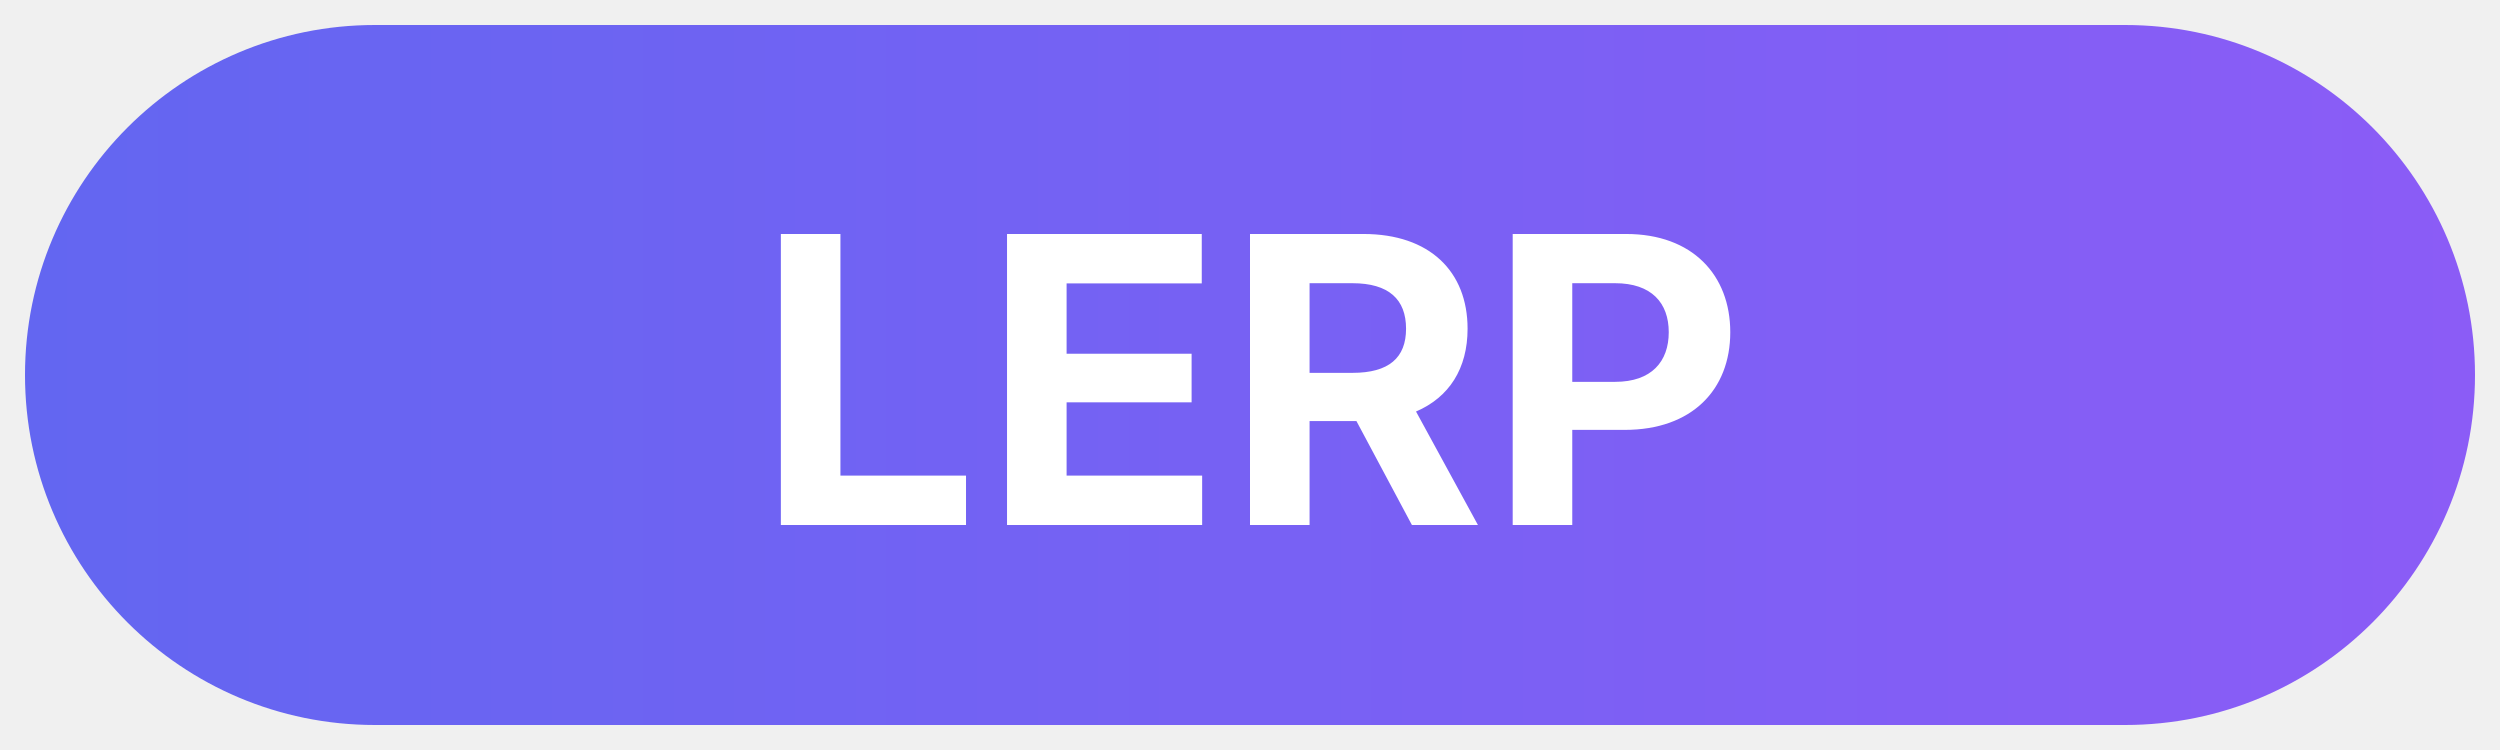
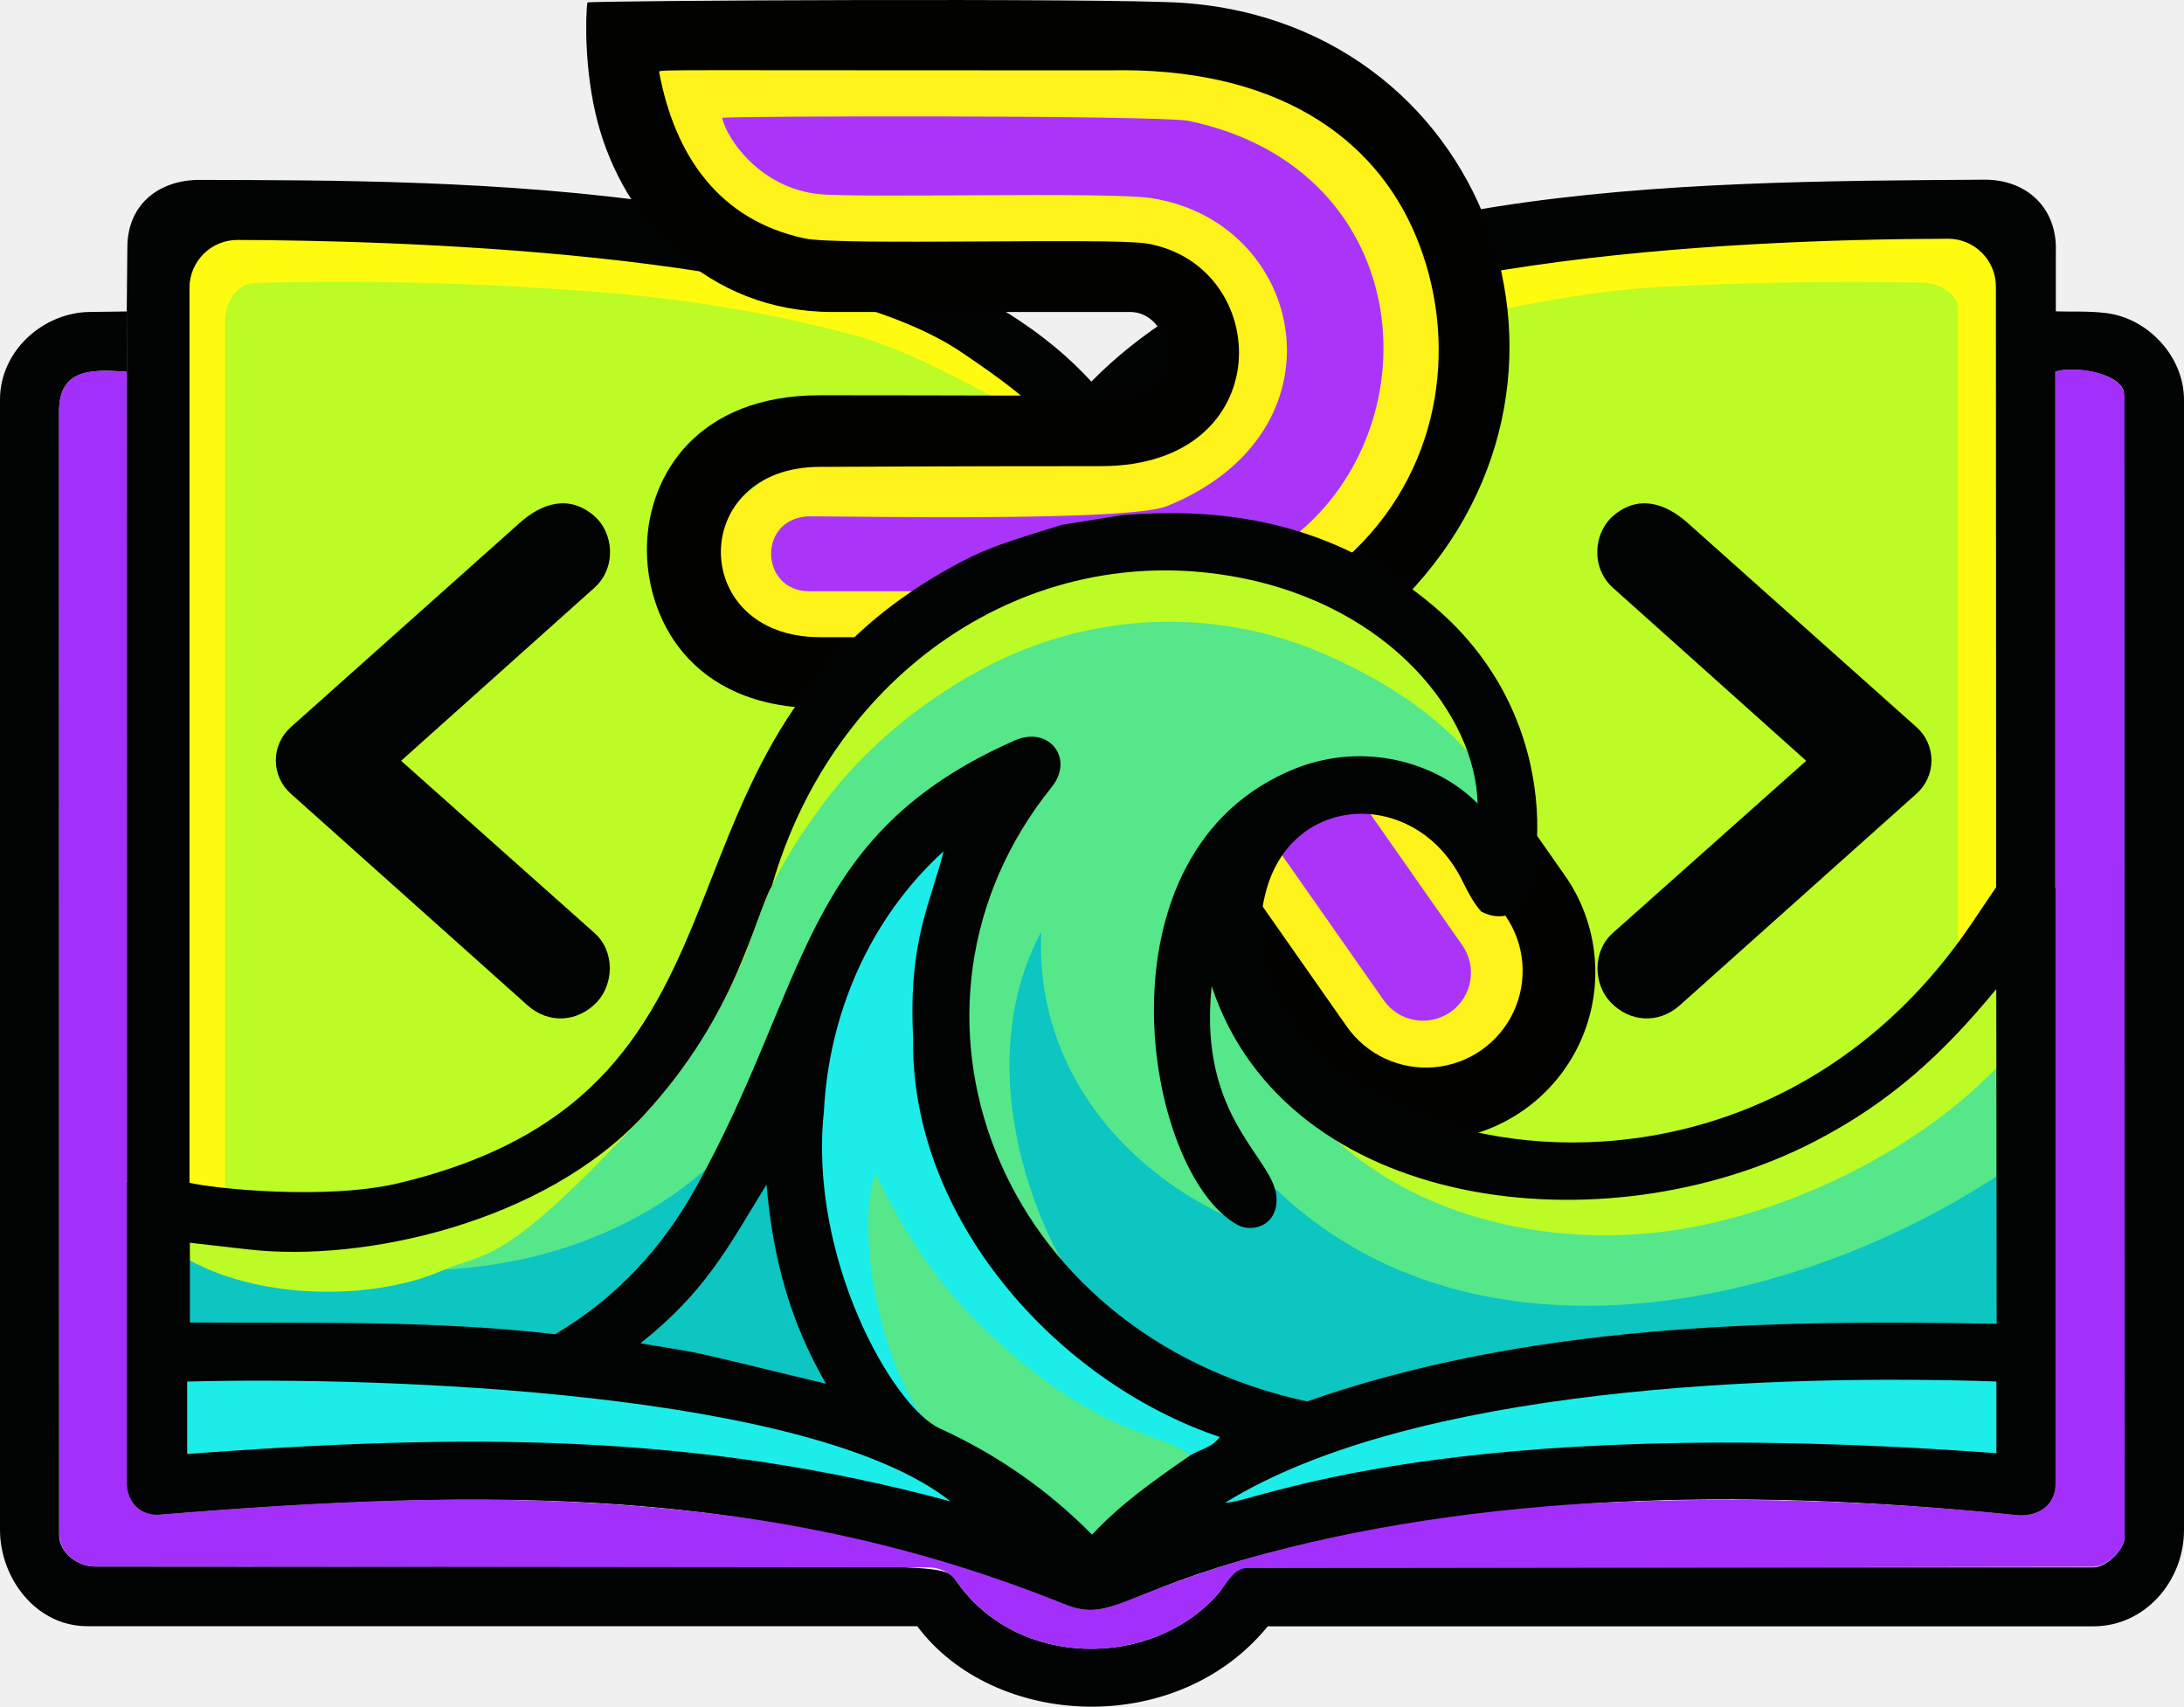
- <svg xmlns="http://www.w3.org/2000/svg" viewBox="0 0 200 60">
-   <defs>
-     <linearGradient id="lerpGradient" x1="0%" y1="0%" x2="100%" y2="0%">
-       <stop offset="0%" style="stop-color:#6366f1" />
-       <stop offset="100%" style="stop-color:#8b5cf6" />
-     </linearGradient>
-   </defs>
-   <rect x="2" y="2" width="196" height="56" rx="28" fill="url(#lerpGradient)" />
-   <text x="100" y="42" font-family="system-ui, -apple-system, sans-serif" font-size="32" font-weight="700" fill="white" text-anchor="middle">
-     LERP
-   </text>
+ <svg xmlns="http://www.w3.org/2000/svg" id="Layer_2" data-name="Layer 2" viewBox="0 0 1550.43 1211.593">
+   <g id="Layer_1-2" data-name="Layer 1">
+     <g id="book">
+       <g id="book-2" data-name="book">
+         <path d="M1550.43,283.982v802.24c.01,36.15-27.62,68.3-64.18,68.32h-586.26c-65.13,79.82-194.82,72.25-248.84-.09H61.9C25.31,1154.412-.01,1120.072,0,1086.102V283.612c.02-34.76,30.85-61.69,63.44-62.14l26.555-.36v42.9c-27.97-2.41-48.015-.6-48.005,27.99v797.85c0,12.28,13.25,22.21,25.03,22.22,612.36.61,601.19-5.04,612.2,10.76,43.21,62.02,138.53,61.97,185.26,8.89,5.49-6.23,10.89-18.98,20.97-19h600.79c8.75-.01,22.01-12.46,22.01-21.41,0-10-.468-813.446-.69-814.02-5.047-13.463-36.57-17.411-48.43-13.4l.041-42.9c12.58.51,23.369-.37,36.559,1.33,28.6,3.69,54.69,30.16,54.7,61.66Z" style="fill: #020303;" />
+         <polygon points="768.121 290.242 953.425 184.408 1430.157 150.456 1440.425 1029.278 108.249 1022.997 108.249 869.062 108.249 155.449 198.093 139.591 642.137 200.14 768.121 290.242" style="fill: #fefb10;" />
+         <path d="M1284.26,776.552c-84.61,49.9-191.42,57.28-283.46,23.89-120.22-43.62-139.24-179.85-84.96-214.97,75.49-48.83,133.05,40.2,139,43.36,6.52,3.45,19.57,9.9,24.67-14.77,15.47-74.96-8.5-123.75-66.18-172.68-58.42-49.56-146.14-71.08-222-64.61-16.24,5.21-139.19,6.1-229.85,151.54-97.6,156.55-77.87,198.16-134.93,255.29-52.65,52.73-200.02,89.34-266.78,76.33V227.522c.05-11.86,7.66-26.32,21.61-26.68,83.15-2.11,165.73.09,249.06,6.95,60.67,4.99,119.65,14.88,178.09,30.75,43.64,11.86,114.51,52.4,152.25,75.59,8.61,5.29,12.8,8.65,14.36,11.09,3.45-3.84,7.75-7.92,13.05-12.27,99.03-51.86,279.97-103.53,391.55-109.3,62.66-3.24,124.02-4.25,186.3-2.98,10.58.22,23.455,8.12,23.905,18.07v461.1c-7.764,32.695-46.375,61.74-105.685,96.71Z" style="fill: #bcfb26;" />
+         <path d="M1408.64,127.552c-217.04,1.47-494.54,1.69-633.88,143.35C642.62,126.442,323.7,128.222,142.03,127.702c-29.24-.08-51.32,17.31-51.61,47.37l-.45,46.04.05,42.9v787.89c0,15.72,10.8,24.32,23.33,23.29,230.92-18.95,432.67-21.07,641.98,63.45,33.56,13.56,40.33-8.34,142.23-35.58,170.35-45.55,358.66-45.51,534.08-27.58,14.36,1.47,27.49-6.5,27.49-21.91V263.892c.04-.01.07-.03.11-.04l.2-42.86v-42.08c1.31-31.15-20.67-51.57-50.8-51.36ZM753.67,1048.032c0,18.57-17.32,32.28-35.4,28.02-150.57-35.44-291.85-65.53-583.76-43.87V204.372c0-18.82,15.28-34.07,34.1-34.02,102.63.3,408.11,7.45,514.46,80.04,25.35,17.3,51.01,34.86,70.61,59.6,0,.16-.01,540.75-.01,738.04ZM831.56,1075.872c-18.12,4.41-35.59-9.33-35.59-27.99-.02-732.28-.51-727.03,1.06-737.09,5.13-12.66,24.35-27.65,34.41-35.88,110.62-90.56,391.19-104.97,551.38-105.43,18.81-.05,34.08,15.19,34.08,34l.35,828.15c-307.9-22.68-430.3,6.48-585.69,44.24Z" style="fill: #020303;" />
+         <path d="M41.817,292.004c-.007-15.618,6.795-26.067,22.107-28.085,7.769-1.024,16.961-.688,25.97.088l.244,787.896c.002,6.63,2.212,13.033,5.794,16.871,3.554,3.808,10.824,6.957,17.414,6.416,148.226-12.165,284.557-17.818,433.068,4.834,72.333,11.033,141.497,31.395,208.918,58.62,14.733,5.949,25.814,5.165,40.167-.553,33.667-13.41,66.69-25.578,102.059-35.034,72.733-19.444,146.041-31.131,221.381-35.362,104.745-5.882,208.75-2.838,312.698,7.787,14.36,1.468,27.427-6.506,27.429-21.913l.129-789.676c12.567-4.684,48.966.644,48.97,17.231l.173,810.187c.002,8.953-13.349,20.976-22.097,20.988l-600.797.847c-10.076.014-15.473,12.341-20.965,18.579-46.73,53.076-142.053,53.123-185.258-8.889-4.714-6.766-12.147-10.162-20.682-10.171l-591.52-.595c-11.778-.012-24.856-9.943-24.861-22.214l-.341-797.851Z" style="fill: #a230fa;" />
+       </g>
+       <g>
+         <path d="M444.138,28.08h400.117l151.891,74.004,48.109,122.166-15.69,129.214-82.569,81.052,158.22,218.489-23.279,104.899-69.52,29.014-75.179-29.014-191.472-280.145-232.07-9.177s-36.93-54.739-36.93-64.959,79.83-73.652,79.83-73.652l128.872-11.747,94.007-17.784,39.083-8.779,41.746-29.251-27.693-60.479-181.994-5.873-157.015-39.676-48.465-128.302Z" style="fill: #fdf21a;" />
+         <path d="M1029.735,718.452l-0.0 0c-15.405,10.794-36.644,7.057-47.438-8.349l-203.388-290.268c-.374-.097-204.131-.061-204.263-.061-35.827,0-37.027-53.222.829-53.222,32.062,0,225.489,3.838,252.902-7.237,130.479-52.717,98.654-201.966-11.283-218.667-30.671-4.659-206.017.132-235.648-2.844-41.375-4.156-65.438-38.859-68.75-54.078-.6-1.448,309.276-2.088,331.166,2.078,163.955,34.382,175.691,221.896,69.164,299.251-15.439,11.211-51.27,34.24-51.27,34.24,0,0,122.665,175.156,176.329,251.721,10.797,15.405,7.056,36.64-8.35,47.436Z" style="fill: #aa35f9;" />
+         <path d="M1110.198,620.482l-127.672-182.217C1153.605,285.024,1063.155,17.504,839.515,2.014c-51.77-3.51-422.32-1.66-422.52-.23-1.43,9.94-2.18,48.85,7.18,84.55,18.6,70.97,78.3,135.16,166.77,135.15h211.56c24.58.19,36.6,38.4,12.17,53.18-13.47,8.14-6.68,5.94-232.55,5.94-87.01-.02-121.53,56.5-122.85,106.48-1.32,49.98,29.64,115.63,122.85,115.68l147.13.08c4.1,0,7.92,2.02,10.27,5.38l174.552,249.677c24.37,35.49,65.92,55.16,108.81,51.53,42.9-3.63,80.55-30.01,98.6-69.09,18.06-39.08,13.75-84.84-11.29-119.86ZM1074.518,718.202c-10.36,22.26-31.82,37.3-56.29,39.44-24.47,2.14-48.21-8.94-62.28-29.07v-.01l-189.832-270.908c-2.33-3.33-6.15-5.32-10.22-5.32h-173.77c-93.83,0-93.83-120.9,0-120.9,27.39,0,79-.52,199.32-.52,126.93.12,122.76-142.19,33.06-157.97-25.32-4.46-218.13,1.69-243.28-3.69-60.56-12.94-92.21-58.44-103.35-118.37,1.96-1.6.04-.92,318.66-.92,118.69-2.95,189.44,47.07,218.81,118.05,29.59,71.52,19.85,160.96-43.68,222.59-15.88,15.41-50.42,34.76-50.42,34.76l157.212,224.367c14.11,20.1,16.43,46.2,6.06,68.47Z" style="fill: #020201;" />
+       </g>
+       <g id="wave">
+         <polygon points="1440.425 961.315 1125.613 968.909 865.94 1048.857 845.08 1089.472 1064.758 1054.66 1440.425 1051.136 1440.425 961.315" style="fill: #1cede8;" />
+         <polygon points="1430.157 670.836 1430.157 780.081 1218.412 896.373 1020.186 896.373 881.868 783.605 911.822 758.937 1111.81 840.922 1309.155 783.605 1430.157 670.836" style="fill: #bcfb26;" />
+         <path d="M950.997,811.692c59.68,52.527,146.364,72.173,226.127,63.167,84.582-9.55,181.485-55.624,240.316-116.925,25.188-26.245,6.301,20.714-.261,83.816-70.158,49.222-191.215,83.322-290.33,87.159-88.825,3.438-187.208-16.053-234.899-87.988-30.323-37.553-36.974-91.387-31.759-140.75,16.319,49.199,57.159,81.907,90.805,111.521Z" style="fill: #55e789;" />
+         <path d="M464.174,793.589c-80.413,109.719-236.904,169.649-334.782,117.174-.026-1.107,4.607-28.099,5.746-28.522l41.828-.845c184.537-3.728,284.331-112.928,287.207-87.807Z" style="fill: #bcfb26;" />
+         <path d="M1032.324,491.013c3.558,5.251,25.65,70.846,12.842,53.373-90.23-123.097-364.46-123.853-497.169,84.441,11.716-40.798,29.798-95.801,55.963-129.983,125.812-164.36,365.262-100.957,428.364-7.831Z" style="fill: #bcfb26;" />
+         <path d="M1055.328,577.841c-36.867-24.303-92.485-49.279-135.291-32.393-38.505,15.189-58.502,48.414-74.956,87.016-50.403,118.248,12.038,225.399,33.598,237.185-7.891-.498-18.132,3.493-26.934.436-74.395-47.099-118.646-101.127-114.165-190.635-16.312,27.598-11.954,39.211-12.833,70.48-1.25,44.439,1.38,76.373,19.548,116.161,12.359,27.067,28.9,48.365,51.124,67.005-119.643-89.138-155.497-259.397-60.776-376.987,7.213-8.955,11.944-12.54,5.286-21.144-7.153-9.244-4.728-2.846-15.182,1.762-97.648,43.041-128.299,112.838-165.717,210.854-61.742,161.732-118.184,146.617-243.383,153.667,29.886-12.804,41.338-1.277,141.381-109.527,29.442-31.857,51.848-68.418,69.737-108.699,10.324-23.245,13.008-53.059,58.379-113.446,29.247-38.928,68.359-70.926,110.95-94.002,75.516-40.916,164.488-45.472,243.004-11.723,121.679,52.301,141.048,130.349,116.232,113.99Z" style="fill: #55e789;" />
+         <path d="M403.83,957.554c-86.434-10.061-190.121-12.723-276.591-13.313,1.919-38.492-21.999-65.545,7.561-49.434,53.708,29.273,133.82,27.756,180.846,6.441,136.982-7.322,201.093-87.113,201.193-87.102-12.316,22.73-31.585,94.912-113.009,143.408Z" style="fill: #0dc5c1;" />
+         <polygon points="118.135 961.315 118.135 1045.557 422.204 1045.557 724.746 1097.242 681.546 1045.557 505.777 989.182 118.135 961.315" style="fill: #1cede8;" />
+         <polygon points="544.542 814.146 426.552 961.315 616.312 1009.142 544.542 814.146" style="fill: #0dc5c1;" />
+         <path d="M700.406,578.429c-3.94,3.524-37.72,175.083-37.72,175.083l94.863,182.017,170.101,69.275-153.074,109.275-111.889-84.801-71.653-88.818-32.004-203.451,115.751-180.9,25.626,22.319Z" style="fill: #1cede8;" />
+         <path d="M845.08,1033.414c-24.192,16.791-48.395,33.532-69.402,56.058-31.551-32.032-72.051-58.88-112.152-77.198-26.48-12.096-60.21-126.955-42.09-179.117,21.658,44.655,45.369,79.968,78.989,111.913,80.161,76.167,125.777,71.557,144.655,88.344Z" style="fill: #55e789;" />
+         <path d="M904.984,843.447c142.346,137.421,374.764,85.607,520.856-14.03-2.876,25.731.236,75.062,0,120.991-163.619-3.353-342.805.023-498.19,54.396-75.604-16.963-150.679-55.932-183.541-128.802-30.056-66.009-40.673-148.207-4.852-214.492-4.481,89.508,50.109,162.83,129.42,201.074,13.921,6.713,35.755,8.386,36.308-19.138Z" style="fill: #0dc5c1;" />
+         <path d="M1416.89,630.082l-17.94,26.57c-179.03,263.1-547.03,145.72-499.97-24.82,19.26-69.8,106.88-72.23,139.22-6.4,3.93,8,7.78,15.44,13.35,21.71,7.79,4.13,16.42,4.71,24.47.15,17.06-9.65,40.26-133.41-57.88-216.67-65.28-55.37-139.55-71.88-222.17-64.84l-42.3,6.83c-24.31,7.79-47.31,13.81-68.82,24.94-244.99,126.84-118.66,374.6-401.63,442.34-51.22,12.26-132.52,4-150.19-.58h-43.01v212.59c0,15.72,10.8,24.32,23.33,23.29,230.92-18.95,432.67-21.07,641.98,63.45,33.56,13.56,40.33-8.34,142.23-35.58,170.35-45.55,358.66-45.51,534.08-27.58,14.36,1.47,27.49-6.5,27.49-21.91v-423.49h-42.24ZM132.88,1032.182v-51.39c140.54-3.73,443.16,6.86,541.9,85.05-181.93-49.17-346.35-48.17-541.9-33.66ZM454.68,953.612c46.03-36.72,61.41-66.86,89.47-112.69,4.39,51.8,16.67,97.36,42.23,141.39-110.14-26.33-76.47-19.31-131.7-28.7ZM844.64,1033.412c-24.19,16.79-48.4,33.54-69.4,56.06-31.55-32.03-67.94-57.08-108.04-75.4-33.95-15.5-93.3-121.94-82.31-224.98,3.42-68.29,31.71-136.28,84.96-184.76-8.74,35.49-25.1,62.92-21.65,131.48.01.23.05.75.04,1.44-2.11,126.46,100.81,243.56,217.7,282.89-6.21,8.25-14.86,8.8-21.3,13.27ZM1417.25,1031.632c-396.71-29.22-528.33,36.43-547.43,35.12,133.43-82.48,390.66-91.3,547.43-86.02v50.9ZM927.84,994.892c-221.95-48.04-307.09-279.91-181.23-436.16,16.37-20.31-2-43.76-26.24-33.08-152.7,67.31-145.5,172.68-226.89,318.37-23.68,42.39-55.88,77.29-99.34,103.18-86.43-10.06-172.87-7.75-259.34-8.34v-56.62l41.65,4.75c81.64,9.39,210.07-18.98,280.58-95.27,66.28-71.72,78.07-139.98,90.97-162.89,43.36-151,181.41-246.85,330.08-219.14,109.8,20.46,169.69,99.24,170.85,160.73-29.38-29.74-80.92-43.9-128.89-24.97-146.92,57.95-108.24,287.64-41.36,324.2,9.779,5.346,27.96,1.08,27.56-18.69-.585-28.887-56.08-55.84-46.05-150.79,53.31,160.73,279.41,186.89,427.74,110.3,53.63-27.7,90.87-61.7,129.23-108.31-.01,10,.25,227.66.28,237.66-163.62-3.35-334.22.7-489.6,55.07Z" style="fill: #020303;" />
+       </g>
+       <g id="brakets">
+         <path d="M422.134,662.428c14.513,12.922,13.66,36.247,1.566,49.001-13.167,13.885-33.737,16.095-49.372,2.116l-167.989-150.193c-6.699-5.989-10.526-14.55-10.522-23.535s3.839-17.543,10.543-23.525l162.49-145.006c15.917-14.204,34.767-20.118,52.352-5.556,14.74,12.205,16.625,37.333.734,51.558l-137.19,122.81,137.387,122.331Z" style="fill: #020303;" />
+         <path d="M1144.845,662.428c-14.513,12.922-13.66,36.247-1.566,49.001,13.167,13.885,33.737,16.095,49.372,2.116l167.989-150.193c6.699-5.989,10.526-14.55,10.522-23.535-.004-8.985-3.839-17.543-10.543-23.525l-162.49-145.006c-15.917-14.204-34.767-20.118-52.352-5.556-14.74,12.205-16.625,37.333-.734,51.558l137.19,122.81-137.387,122.331Z" style="fill: #020303;" />
+       </g>
+     </g>
+   </g>
</svg>
